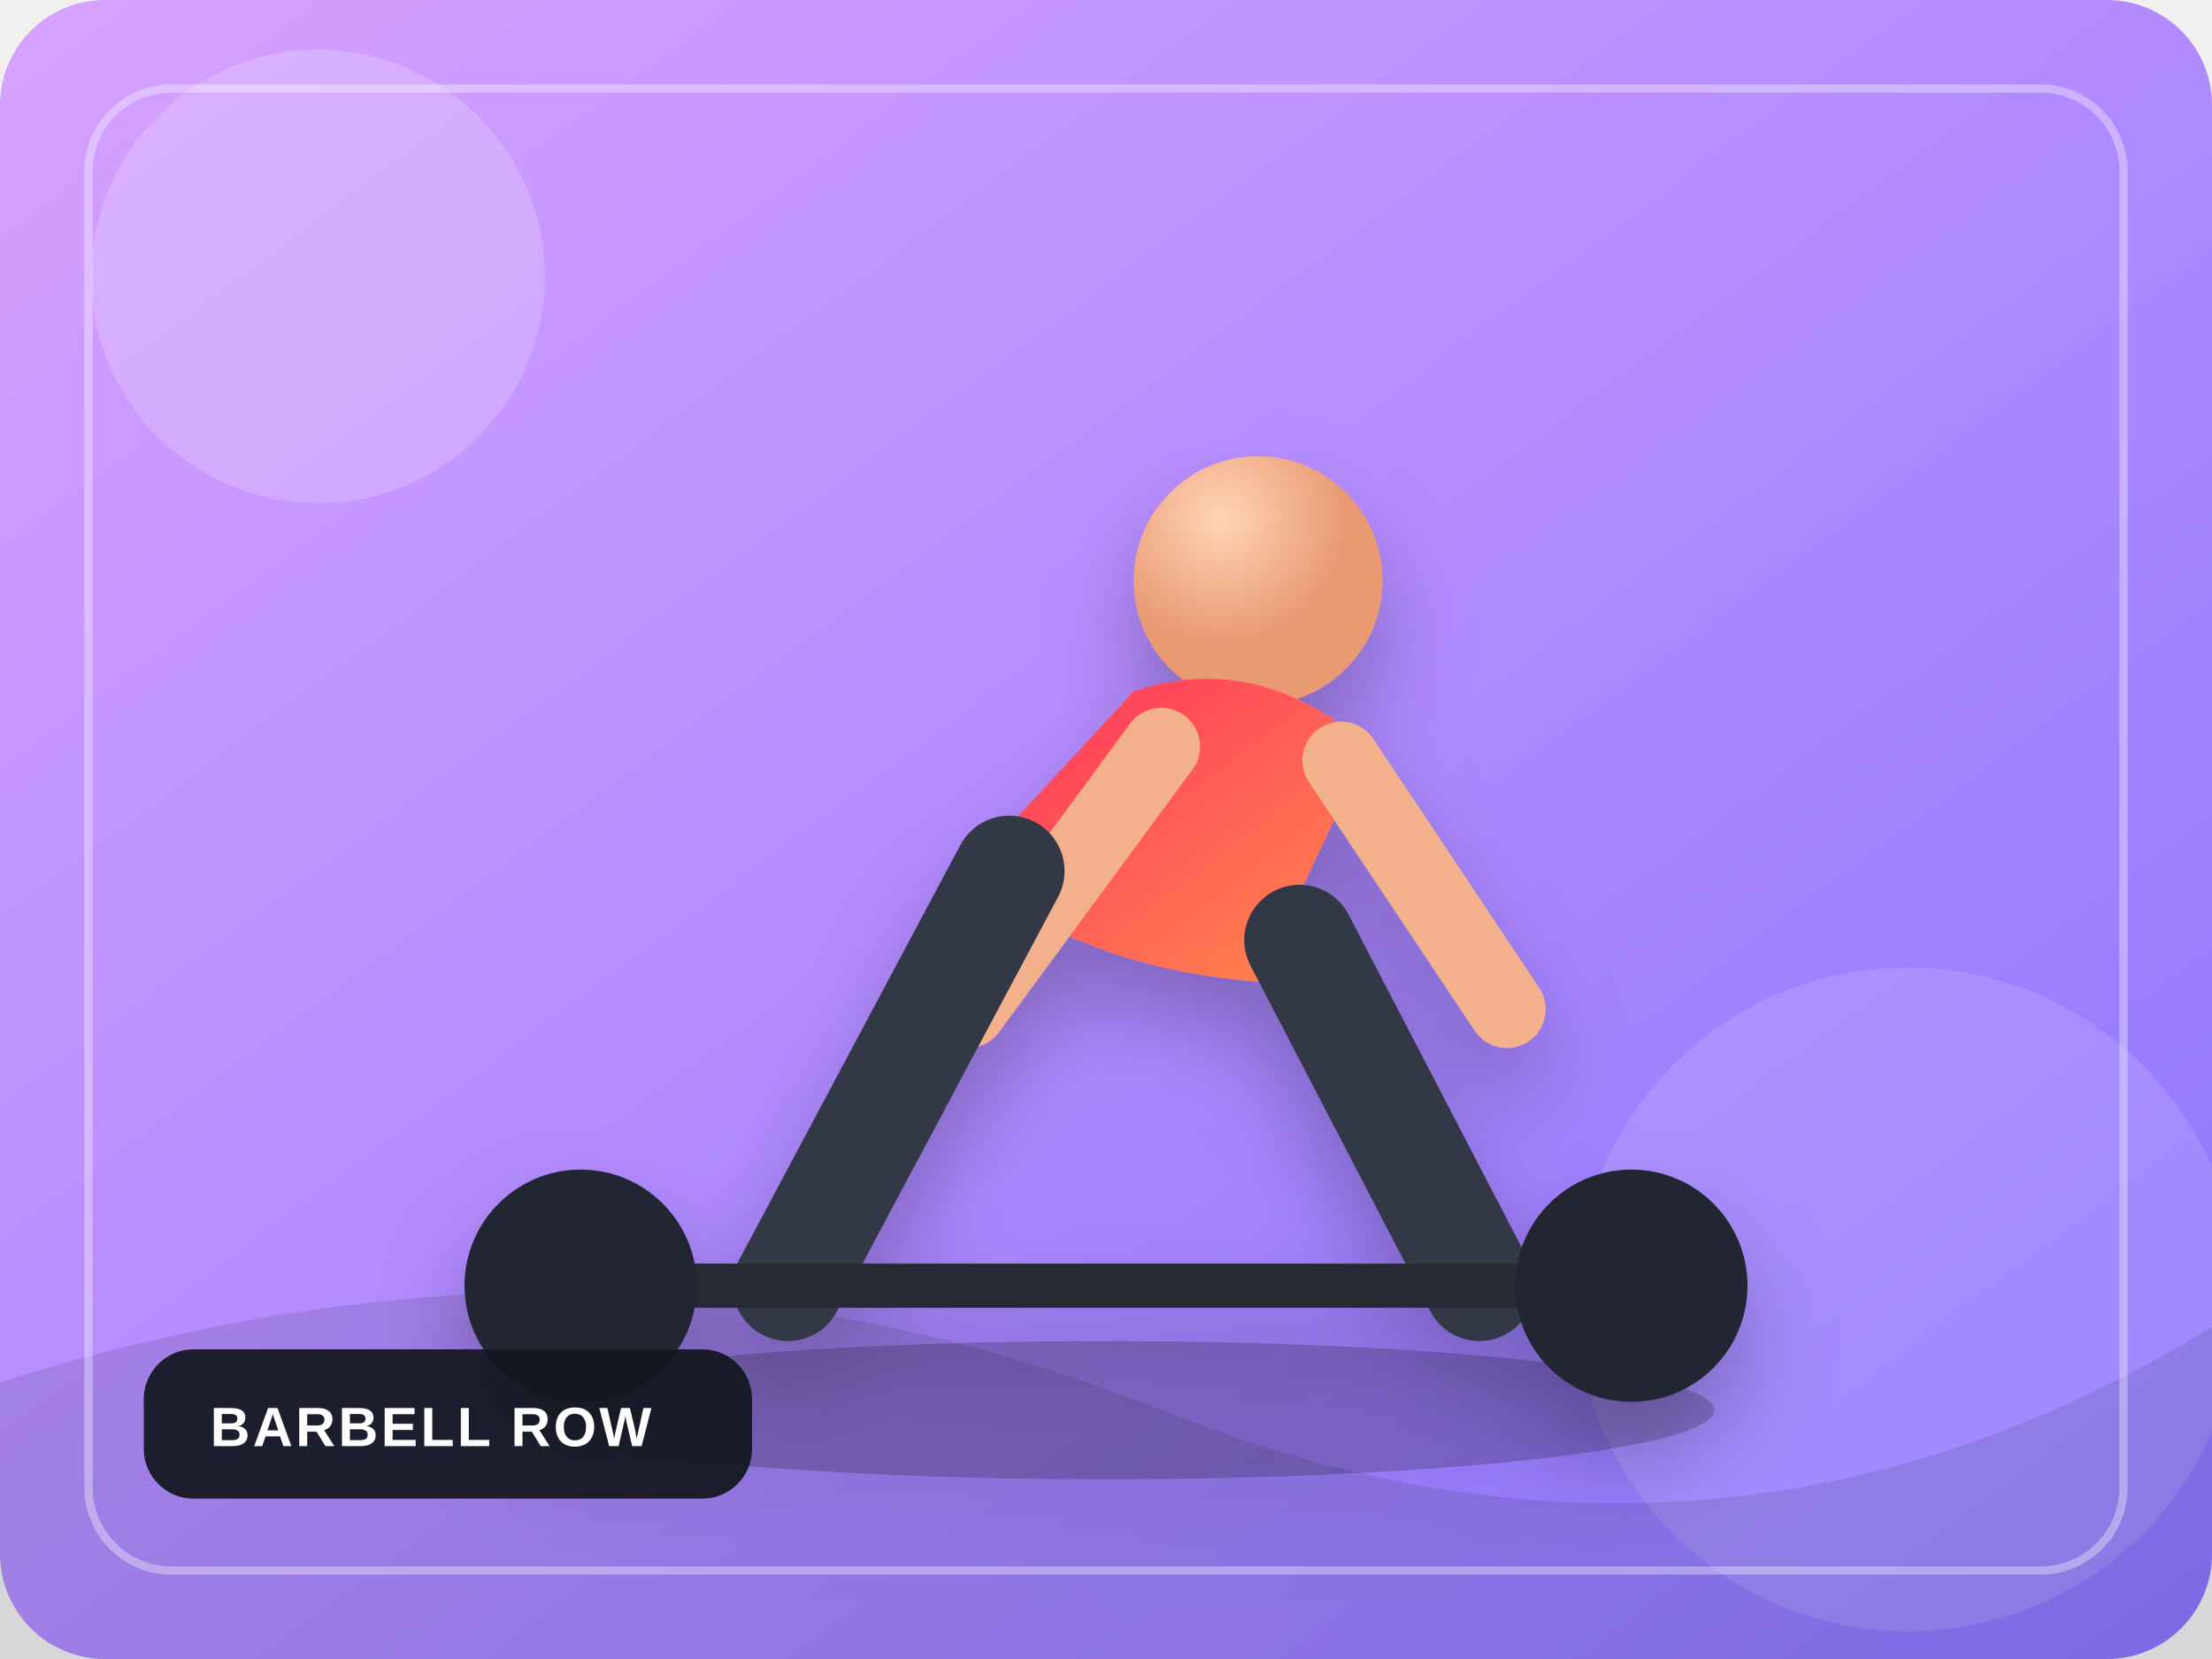
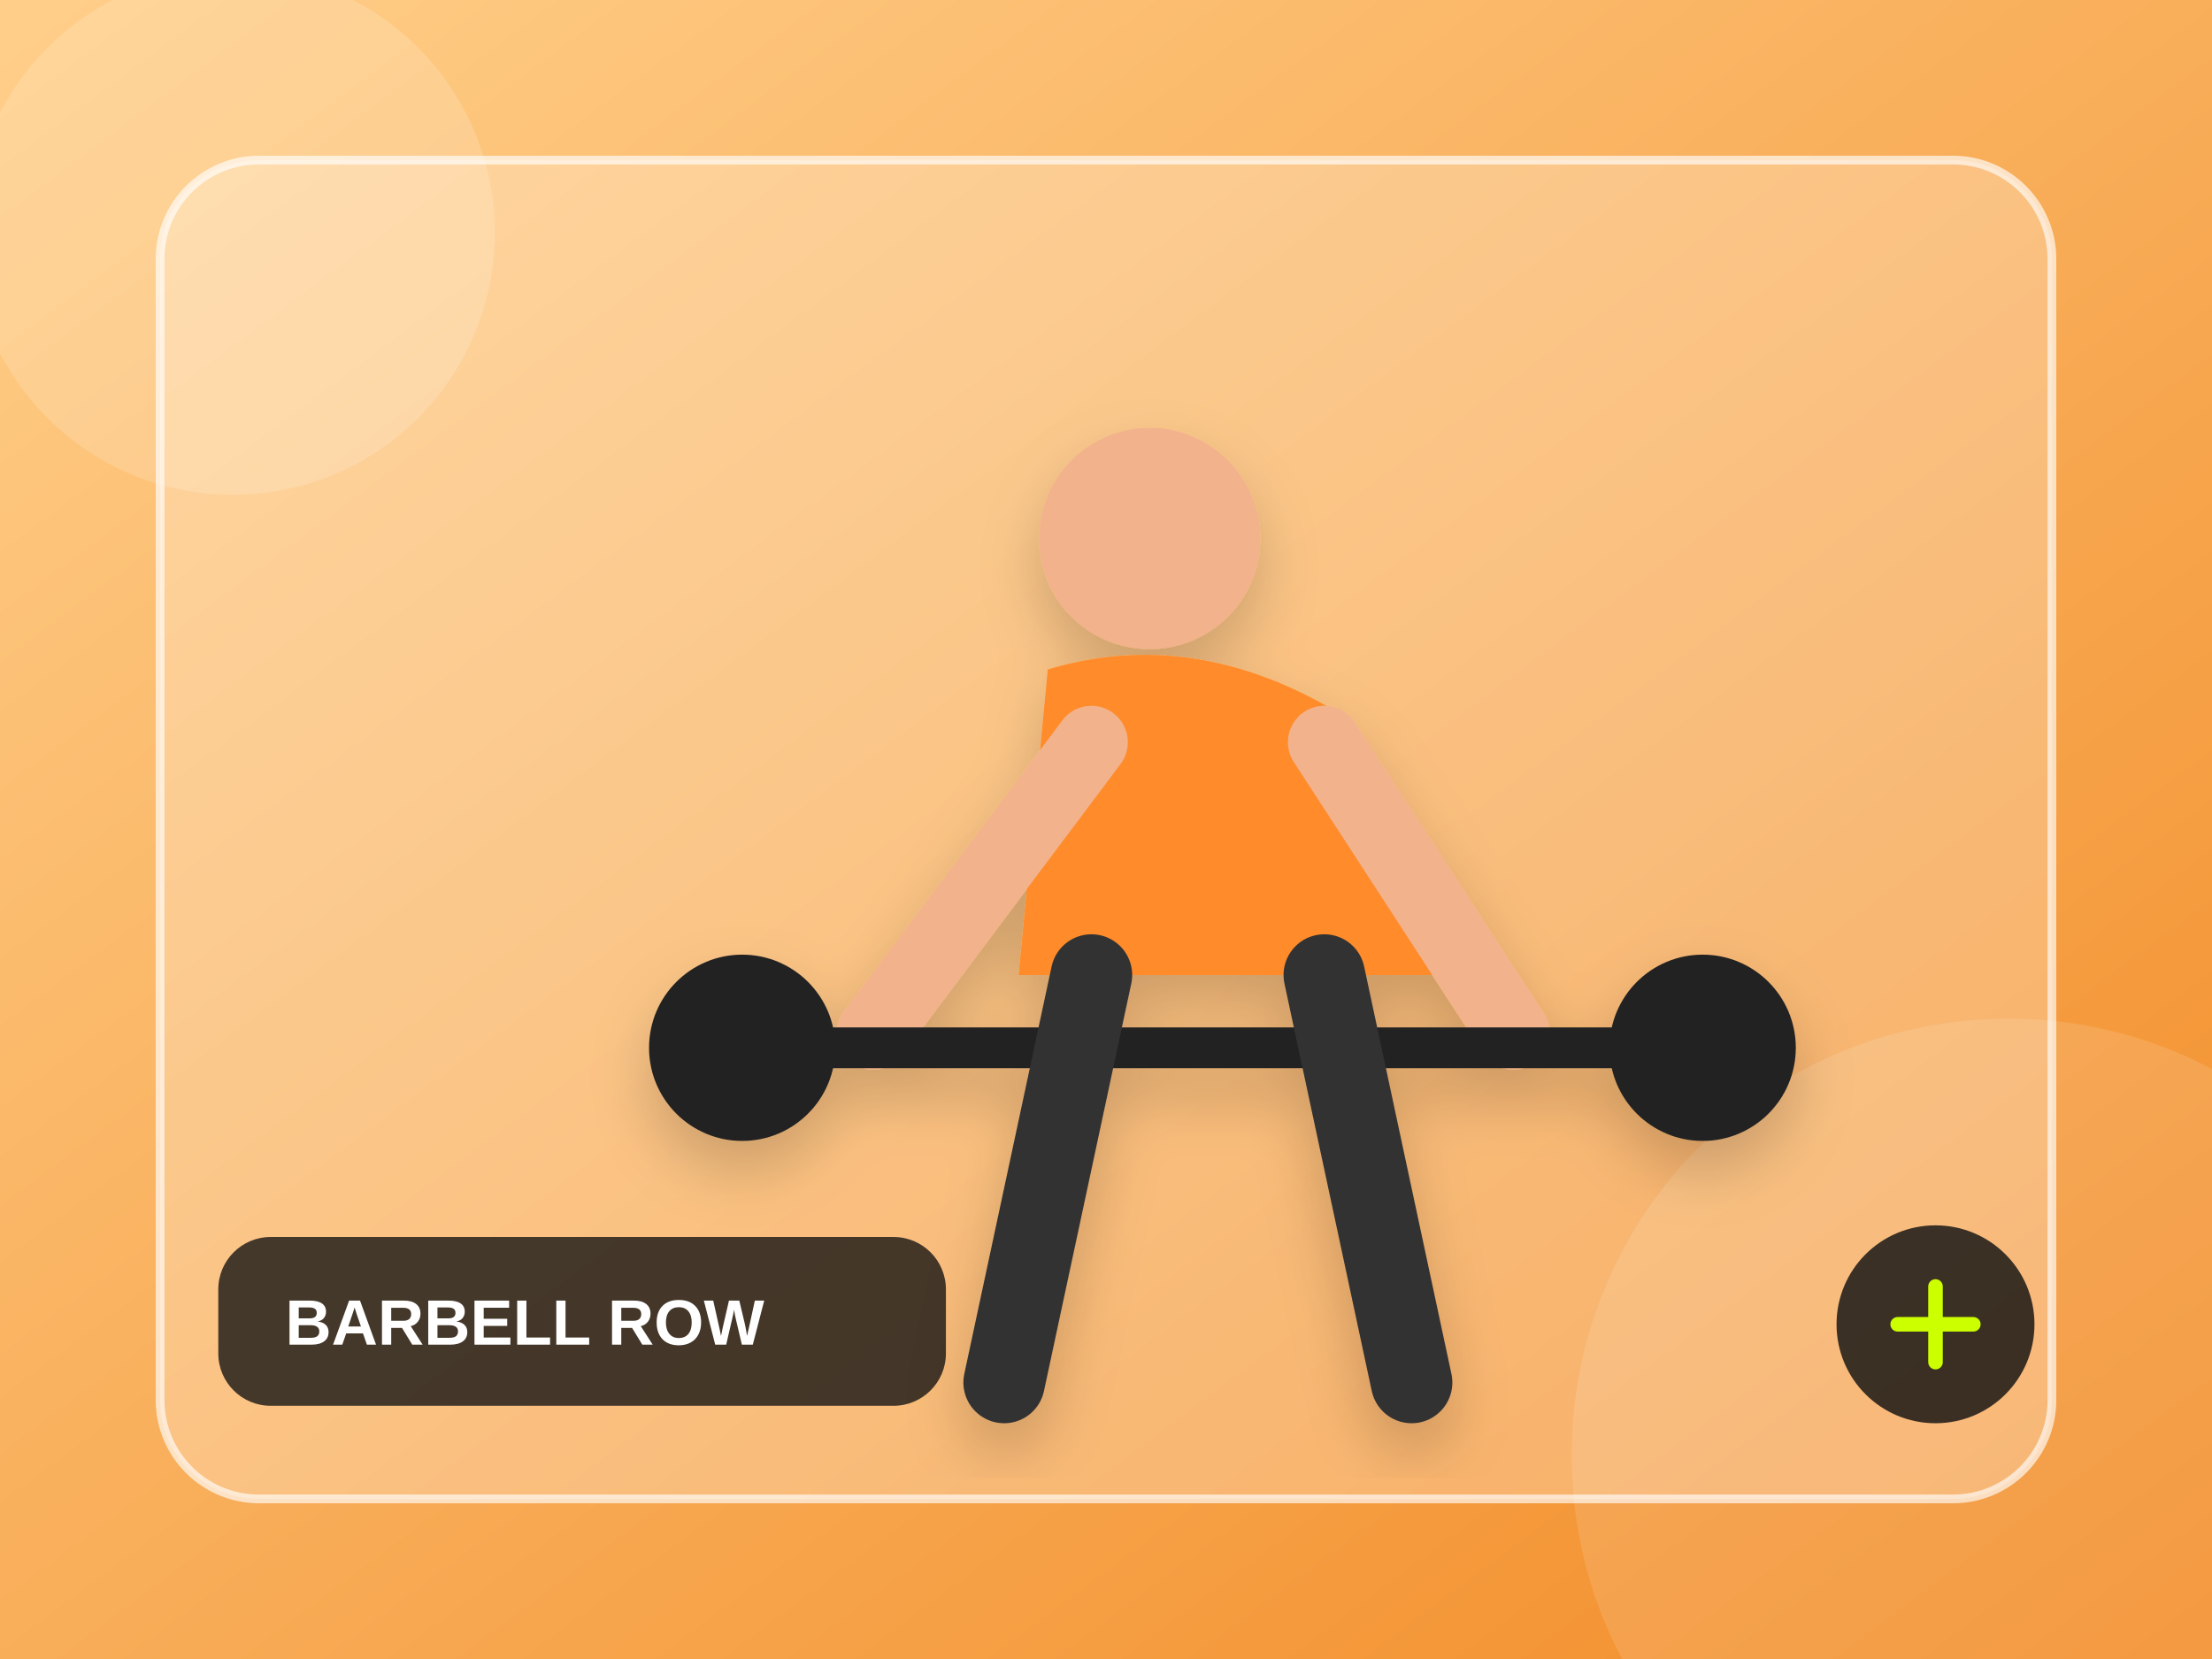
- <svg xmlns="http://www.w3.org/2000/svg" viewBox="0 0 800 600" role="img" aria-label="BARBELL ROW 3D animated illustration">
+ <svg xmlns="http://www.w3.org/2000/svg" viewBox="0 0 760 570">
  <defs>
-     <linearGradient id="bg" x1="0" y1="0" x2="1" y2="1">
-       <stop stop-color="#d7a1ff" />
-       <stop offset="1" stop-color="#8b74ff" />
+     <linearGradient id="g" x1="0" y1="0" x2="1" y2="1">
+       <stop offset="0" stop-color="#ffcf8a" />
+       <stop offset="1" stop-color="#f28c28" />
    </linearGradient>
-     <linearGradient id="shirt" x1="0" y1="0" x2="1" y2="1">
-       <stop stop-color="#ff315f" />
-       <stop offset="1" stop-color="#ff8a4c" />
-     </linearGradient>
-     <radialGradient id="skin" cx="35%" cy="25%">
-       <stop stop-color="#ffd4b5" />
-       <stop offset="1" stop-color="#e99a73" />
-     </radialGradient>
-     <filter id="shadow" x="-30%" y="-30%" width="160%" height="160%">
-       <feDropShadow dx="0" dy="18" stdDeviation="16" flood-opacity=".25" />
+     <filter id="s">
+       <feDropShadow dx="0" dy="10" stdDeviation="10" flood-opacity=".18" />
    </filter>
-     <filter id="soft" x="-30%" y="-30%" width="160%" height="160%">
-       <feGaussianBlur stdDeviation="12" />
-     </filter>
-     <style>.float{animation:float 3.4s ease-in-out infinite} @keyframes float{0%,100%{transform:translateY(0)}50%{transform:translateY(-8px)}}</style>
  </defs>
-   <rect width="800" height="600" rx="38" fill="url(#bg)" />
-   <circle cx="115" cy="100" r="82" fill="#fff" opacity=".18" />
-   <circle cx="690" cy="470" r="120" fill="#fff" opacity=".12" />
-   <path d="M0 500 Q220 430 420 510 T800 480 V600 H0Z" fill="#0f1720" opacity=".12" />
-   <g filter="url(#shadow)">
-     <g class="float">
-       <ellipse cx="400" cy="510" rx="220" ry="25" fill="#000" opacity=".2" />
-       <circle cx="455" cy="210" r="45" fill="url(#skin)" />
-       <path d="M410 250 Q455 235 495 270 L455 355 Q390 350 350 315Z" fill="url(#shirt)" />
-       <path d="M420 270 L350 365" stroke="#f2b18b" stroke-width="28" stroke-linecap="round" />
-       <path d="M485 275 L545 365" stroke="#f2b18b" stroke-width="28" stroke-linecap="round" />
-       <path d="M365 315 L285 465" stroke="#303744" stroke-width="40" stroke-linecap="round" />
-       <path d="M470 340 L535 465" stroke="#303744" stroke-width="40" stroke-linecap="round" />
-       <path d="M220 465 H580" stroke="#252b35" stroke-width="16" />
-       <circle cx="210" cy="465" r="42" fill="#202733" />
-       <circle cx="590" cy="465" r="42" fill="#202733" />
-     </g>
+   <rect width="760" height="570" fill="url(#g)" />
+   <circle cx="80" cy="80" r="90" fill="#fff" opacity=".16" />
+   <circle cx="690" cy="500" r="150" fill="#fff" opacity=".12" />
+   <rect x="55" y="55" width="650" height="460" rx="34" fill="#ffffff" opacity=".25" />
+   <rect x="55" y="55" width="650" height="460" rx="34" fill="none" stroke="#fff" stroke-width="3" opacity=".65" />
+   <g filter="url(#s)" transform="translate(0 10)">
+     <circle cx="395" cy="175" r="38" fill="#f2b28b" />
+     <path d="M360 220 Q410 205 460 235 L500 325 L350 325 Z" fill="#ff8b2c" />
+     <path d="M375 245 L300 345 M455 245 L520 345" stroke="#f2b28b" stroke-width="25" stroke-linecap="round" />
+     <path d="M260 350 L580 350" stroke="#222" stroke-width="14" />
+     <circle cx="255" cy="350" r="32" fill="#222" />
+     <circle cx="585" cy="350" r="32" fill="#222" />
+     <path d="M375 325 L345 465 M455 325 L485 465" stroke="#333" stroke-width="28" stroke-linecap="round" />
  </g>
-   <rect x="32" y="32" width="736" height="536" rx="30" fill="none" stroke="#fff" stroke-opacity=".35" stroke-width="3" />
-   <rect x="52" y="488" width="220" height="54" rx="18" fill="#11161d" opacity=".92" />
-   <text x="76" y="523" fill="#fff" font-family="Arial, sans-serif" font-size="20" font-weight="900" letter-spacing="1">BARBELL ROW</text>
+   <rect x="75" y="425" width="250" height="58" rx="18" fill="#111" opacity=".78" />
+   <text x="98" y="462" font-family="Arial, sans-serif" font-size="22" font-weight="800" fill="#fff">BARBELL ROW</text>
+   <circle cx="665" cy="455" r="34" fill="#111" opacity=".82" />
+   <path d="M652 455h26M665 442v26" stroke="#ccff00" stroke-width="5" stroke-linecap="round" />
</svg>
